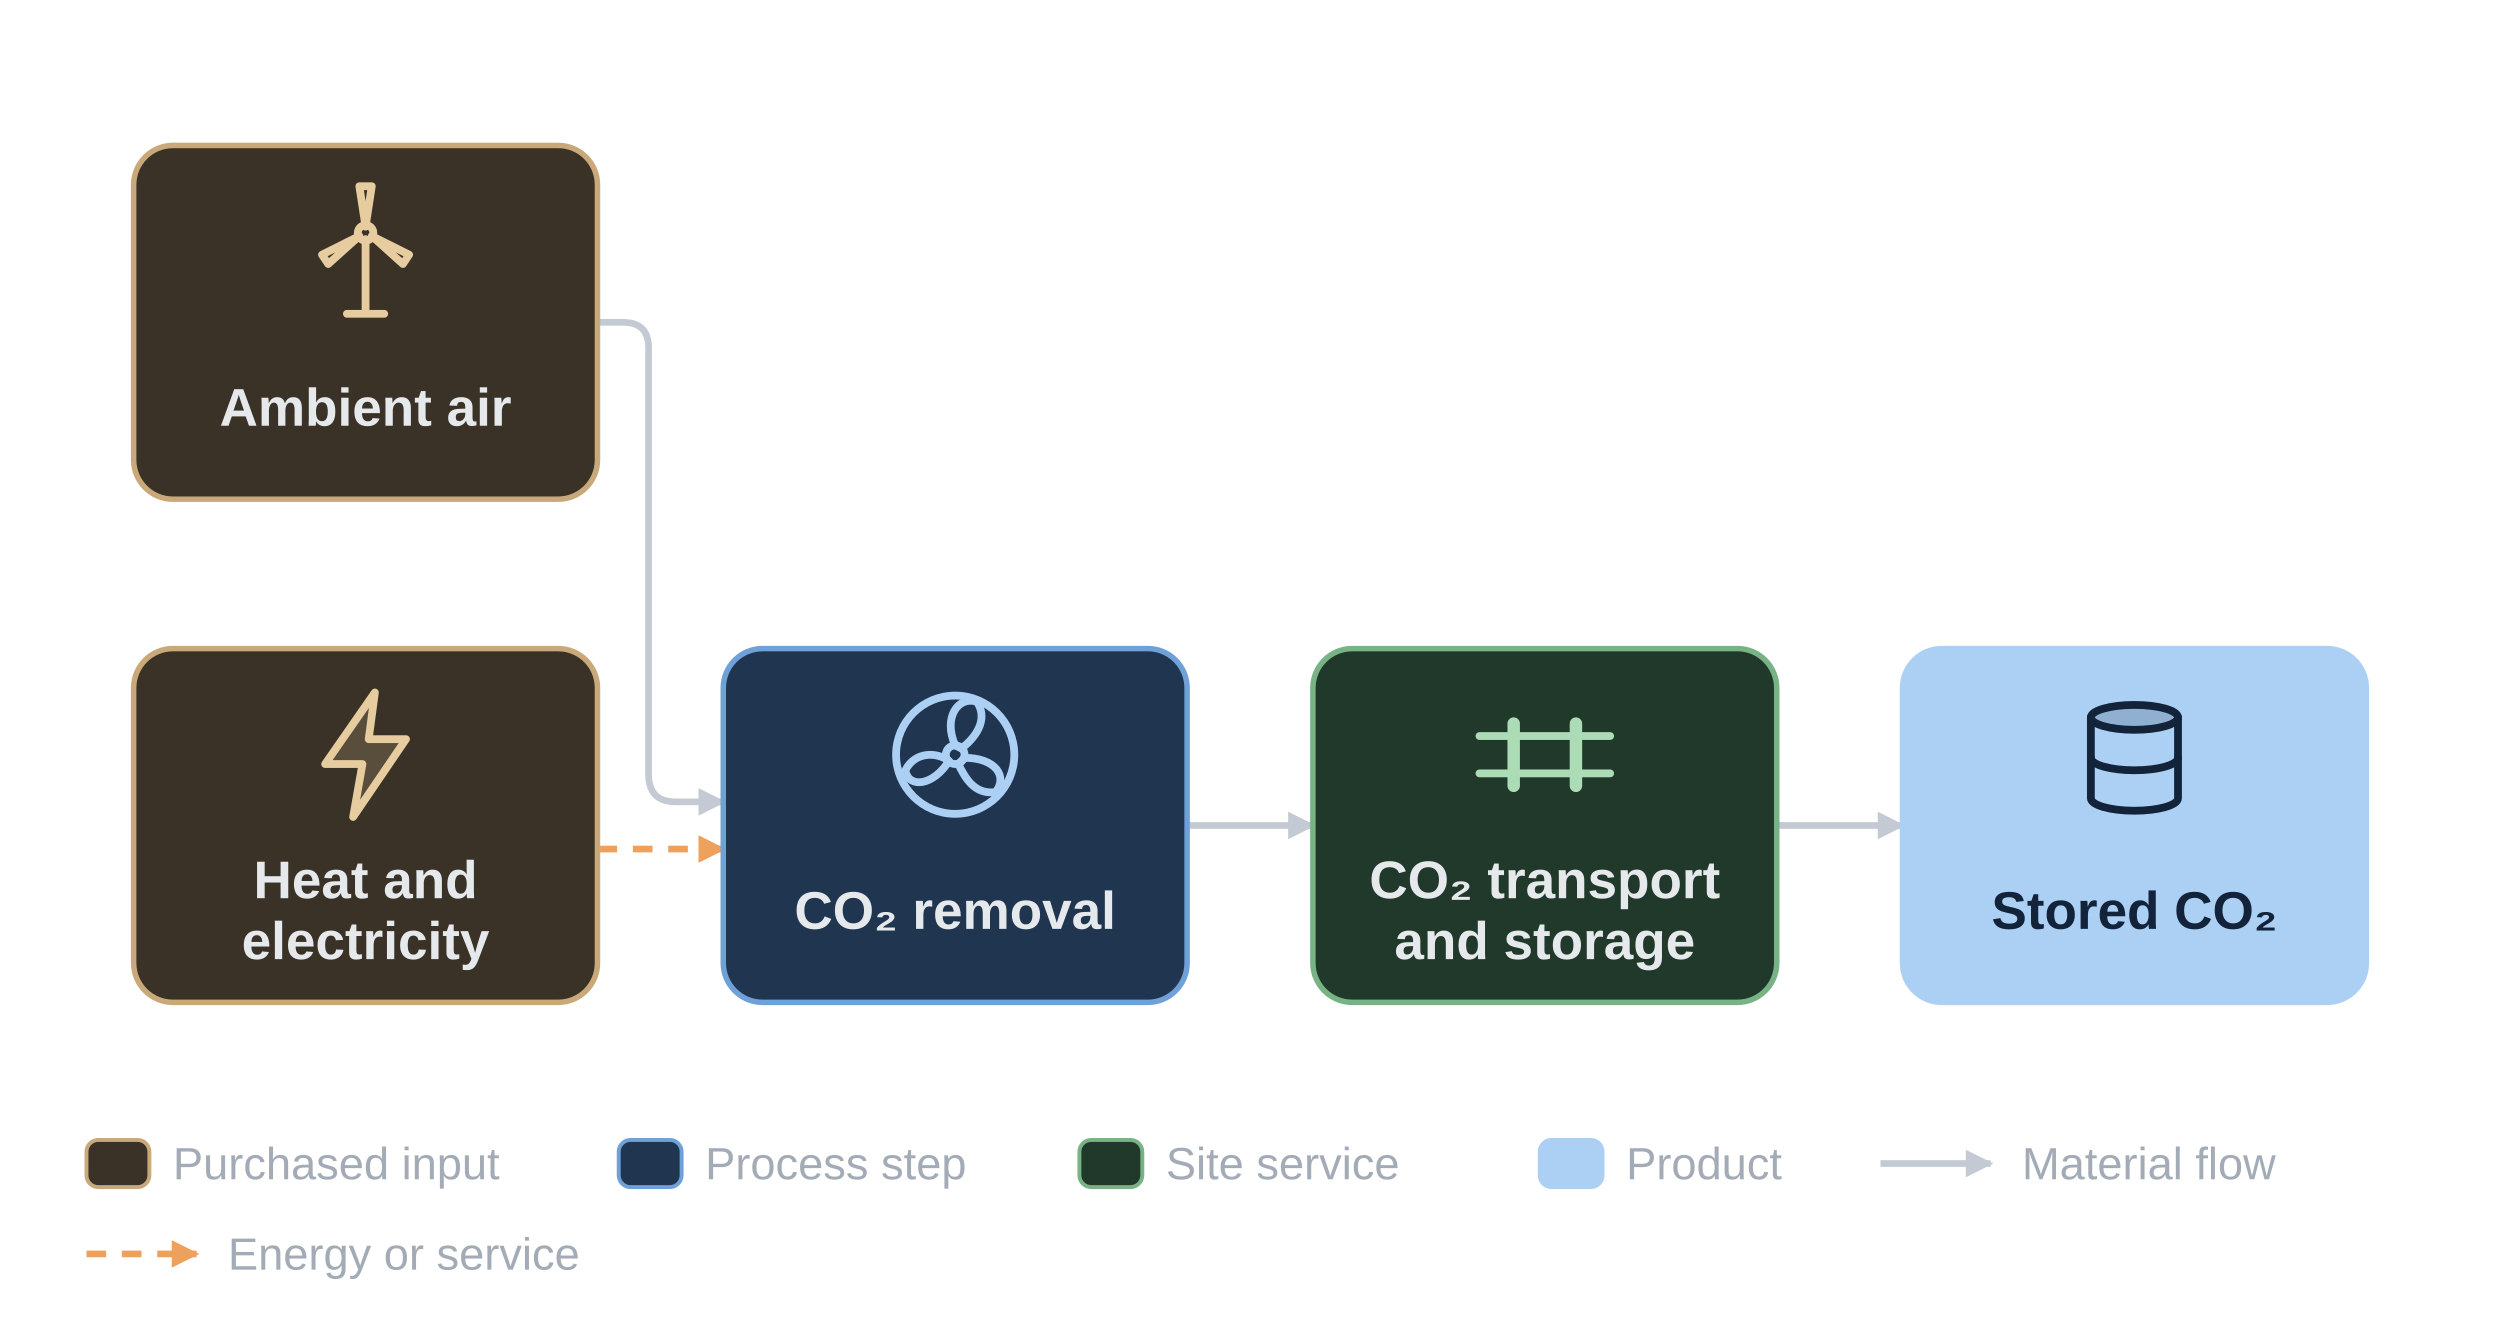
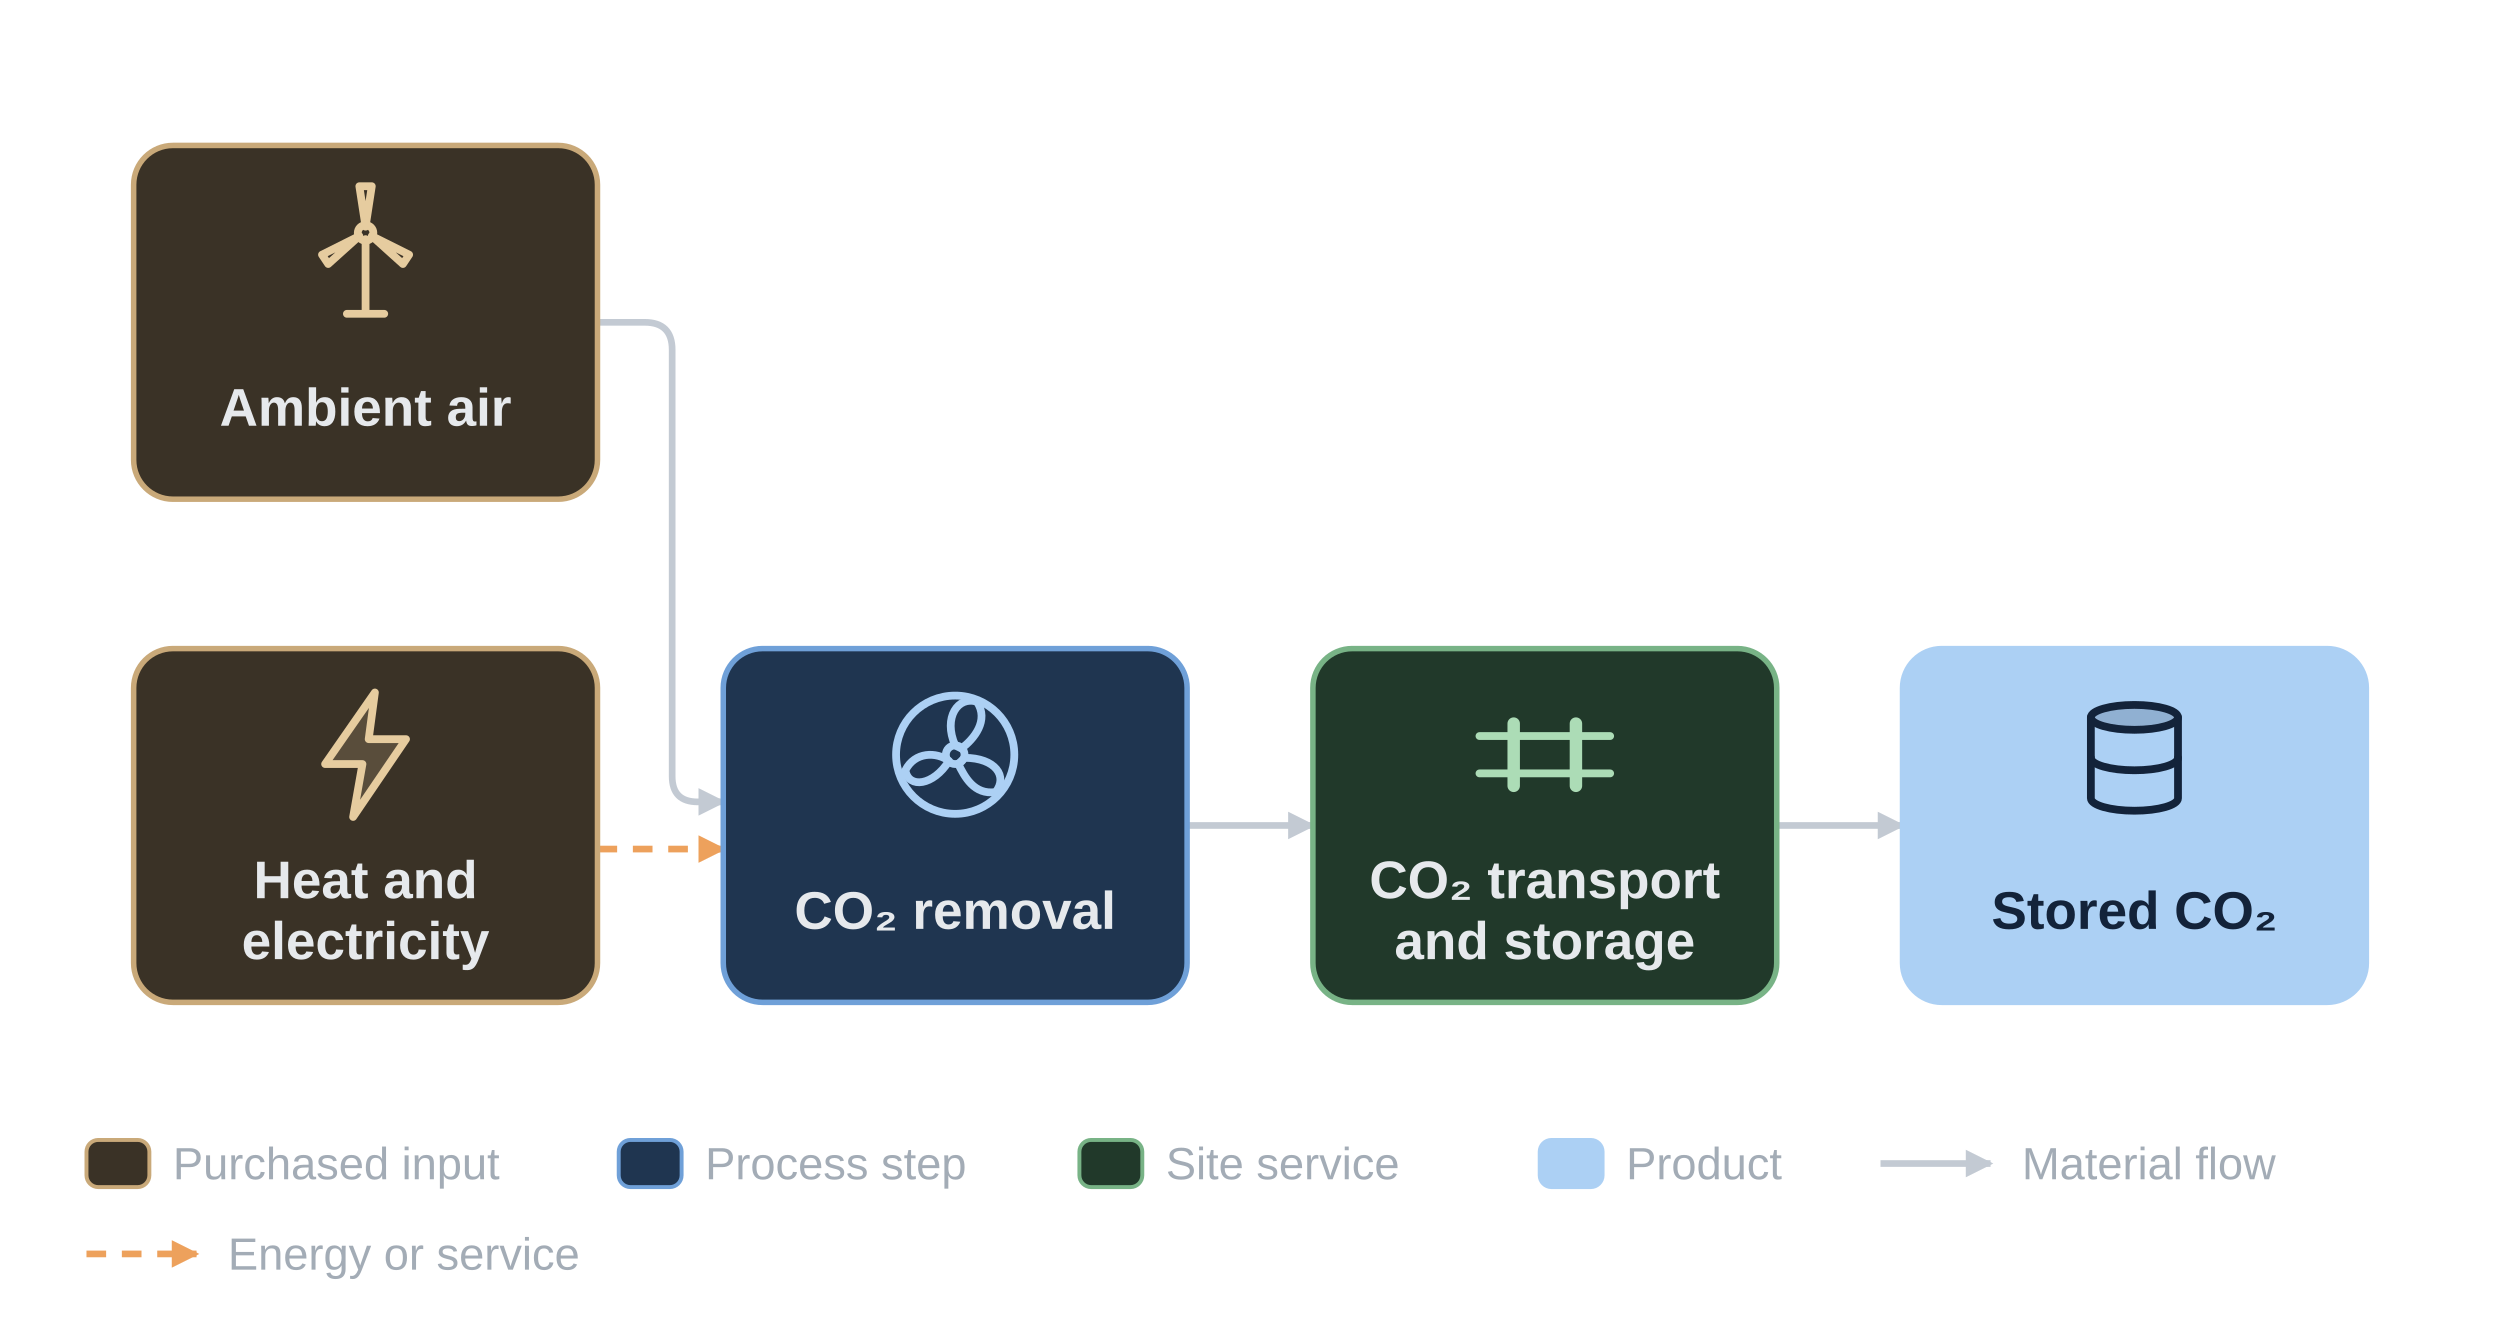
<svg xmlns="http://www.w3.org/2000/svg" viewBox="0 0 636 341" width="636" height="341" font-family="'Source Sans Pro', 'Source Sans 3', 'Segoe UI', 'Helvetica Neue', Arial, sans-serif" role="img" aria-label="Direct air capture process flowchart">
  <defs>
    <symbol id="icon-electricity" viewBox="0 0 48 48">
      <g fill="none" stroke="currentColor" stroke-width="2.5" stroke-linecap="round" stroke-linejoin="round">
        <path d="M27 4 L11 27 H23 L20 44 L37 19 H25 Z" fill="currentColor" fill-opacity="0.18" />
      </g>
    </symbol>
    <symbol id="icon-fan" viewBox="0 0 48 48">
      <g fill="none" stroke="currentColor" stroke-width="2.5" stroke-linecap="round" stroke-linejoin="round">
        <circle cx="24" cy="24" r="3" />
        <path d="M24 21 C20 12 25 5 31 7 C35 13 30 19 26 22 Z M27 25 C37 25 41 31 37 36 C30 37 27 31 25 27 Z M22 26 C17 34 9 35 8 29 C11 23 18 23 22 26 Z" />
        <circle cx="24" cy="24" r="19" />
      </g>
    </symbol>
    <symbol id="icon-pipeline" viewBox="0 0 48 48">
      <g fill="none" stroke="currentColor" stroke-width="2.5" stroke-linecap="round" stroke-linejoin="round">
        <path d="M3 18 H45 M3 30 H45" />
        <path d="M14 14 V34 M34 14 V34" stroke-width="4" />
      </g>
    </symbol>
    <symbol id="icon-tank" viewBox="0 0 48 48">
      <g fill="none" stroke="currentColor" stroke-width="2.5" stroke-linecap="round" stroke-linejoin="round">
        <path d="M10 12 V38 A14 4 0 0 0 38 38 V12" />
        <ellipse cx="24" cy="12" rx="14" ry="4" fill="currentColor" fill-opacity="0.18" />
        <path d="M10 25 A14 4 0 0 0 38 25" />
      </g>
    </symbol>
    <symbol id="icon-wind" viewBox="0 0 48 48">
      <g fill="none" stroke="currentColor" stroke-width="2.5" stroke-linecap="round" stroke-linejoin="round">
        <path d="M24 20 V44 M18 44 H30" />
        <circle cx="24" cy="18" r="2.5" />
        <path d="M24 16 L22 3 L26 3 Z M26 19 L38 25 L36 28 Z M22 19 L10 25 L12 28 Z" />
      </g>
    </symbol>
    <marker id="arrow-material" viewBox="0 0 10 10" refX="9" refY="5" markerWidth="7" markerHeight="7" markerUnits="userSpaceOnUse" orient="auto-start-reverse">
      <path d="M 0 0 L 10 5 L 0 10 z" fill="#c3cad3" />
    </marker>
    <marker id="arrow-energy" viewBox="0 0 10 10" refX="9" refY="5" markerWidth="7" markerHeight="7" markerUnits="userSpaceOnUse" orient="auto-start-reverse">
      <path d="M 0 0 L 10 5 L 0 10 z" fill="#eda15c" />
    </marker>
    <marker id="arrow-emission" viewBox="0 0 10 10" refX="9" refY="5" markerWidth="7" markerHeight="7" markerUnits="userSpaceOnUse" orient="auto-start-reverse">
      <path d="M 0 0 L 10 5 L 0 10 z" fill="#8f9aa6" />
    </marker>
  </defs>
-   <path d="M 152.0 82.0 L 158.5 82.0 Q 165.0 82.0 165.0 88.5 L 165.0 197.0 Q 165.0 204.0 172.0 204.0 L 184.0 204.0" fill="none" stroke="#c3cad3" stroke-width="1.7" marker-end="url(#arrow-material)" />
+   <path d="M 152.0 82.0 L 164.0 82.0 Q 171.0 82.0 171.0 89.0 L 171.0 197.5 Q 171.0 204.0 177.5 204.0 L 184.0 204.0" fill="none" stroke="#c3cad3" stroke-width="1.7" marker-end="url(#arrow-material)" />
  <path d="M 152.0 216.0 L 184.0 216.0" fill="none" stroke="#eda15c" stroke-width="1.7" stroke-dasharray="5 4" marker-end="url(#arrow-energy)" />
  <path d="M 302.0 210.0 L 334.0 210.0" fill="none" stroke="#c3cad3" stroke-width="1.7" marker-end="url(#arrow-material)" />
  <path d="M 452.0 210.0 L 484.0 210.0" fill="none" stroke="#c3cad3" stroke-width="1.7" marker-end="url(#arrow-material)" />
  <g>
    <rect x="34.0" y="37.0" width="118" height="90" rx="10" fill="#3a3226" stroke="#c9a979" stroke-width="1.4" />
    <use href="#icon-wind" x="74.0" y="45.0" width="38" height="38" style="color:#e6cc9f" />
    <text x="93.0" y="108.3" text-anchor="middle" font-size="13.5" font-weight="600" fill="#e6e9ec">Ambient air</text>
  </g>
  <g>
    <rect x="34.0" y="165.0" width="118" height="90" rx="10" fill="#3a3226" stroke="#c9a979" stroke-width="1.4" />
    <use href="#icon-electricity" x="74.0" y="173.0" width="38" height="38" style="color:#e6cc9f" />
    <text x="93.0" y="228.5" text-anchor="middle" font-size="13.5" font-weight="600" fill="#e6e9ec">Heat and</text>
    <text x="93.0" y="244.0" text-anchor="middle" font-size="13.5" font-weight="600" fill="#e6e9ec">electricity</text>
  </g>
  <g>
    <rect x="184.0" y="165.0" width="118" height="90" rx="10" fill="#1f3550" stroke="#6fa0d8" stroke-width="1.4" />
    <use href="#icon-fan" x="224.0" y="173.0" width="38" height="38" style="color:#acd0f4" />
    <text x="243.0" y="236.3" text-anchor="middle" font-size="13.5" font-weight="600" fill="#e6e9ec">CO₂ removal</text>
  </g>
  <g>
    <rect x="334.0" y="165.0" width="118" height="90" rx="10" fill="#21392a" stroke="#78b386" stroke-width="1.4" />
    <use href="#icon-pipeline" x="374.0" y="173.0" width="38" height="38" style="color:#acdcb6" />
    <text x="393.0" y="228.5" text-anchor="middle" font-size="13.5" font-weight="600" fill="#e6e9ec">CO₂ transport</text>
    <text x="393.0" y="244.0" text-anchor="middle" font-size="13.5" font-weight="600" fill="#e6e9ec">and storage</text>
  </g>
  <g>
    <rect x="484.0" y="165.0" width="118" height="90" rx="10" fill="#acd0f4" stroke="#acd0f4" stroke-width="1.4" />
    <use href="#icon-tank" x="524.0" y="173.0" width="38" height="38" style="color:#13233a" />
    <text x="543.0" y="236.3" text-anchor="middle" font-size="13.5" font-weight="600" fill="#13233a">Stored CO₂</text>
  </g>
  <rect x="22.0" y="290" width="16" height="12" rx="3" fill="#3a3226" stroke="#c9a979" />
  <text x="44.0" y="300" font-size="11.5" fill="#a3acb6">Purchased input</text>
  <rect x="157.4" y="290" width="16" height="12" rx="3" fill="#1f3550" stroke="#6fa0d8" />
  <text x="179.4" y="300" font-size="11.5" fill="#a3acb6">Process step</text>
  <rect x="274.6" y="290" width="16" height="12" rx="3" fill="#21392a" stroke="#78b386" />
  <text x="296.6" y="300" font-size="11.5" fill="#a3acb6">Site service</text>
  <rect x="391.7" y="290" width="16" height="12" rx="3" fill="#acd0f4" stroke="#acd0f4" />
  <text x="413.7" y="300" font-size="11.5" fill="#a3acb6">Product</text>
  <path d="M 478.4 296 H 506.4" stroke="#c3cad3" stroke-width="1.7" marker-end="url(#arrow-material)" />
  <text x="514.4" y="300" font-size="11.5" fill="#a3acb6">Material flow</text>
  <path d="M 22.0 319.0 H 50.0" stroke="#eda15c" stroke-width="1.7" stroke-dasharray="5 4" marker-end="url(#arrow-energy)" />
  <text x="58.0" y="323.0" font-size="11.5" fill="#a3acb6">Energy or service</text>
</svg>
